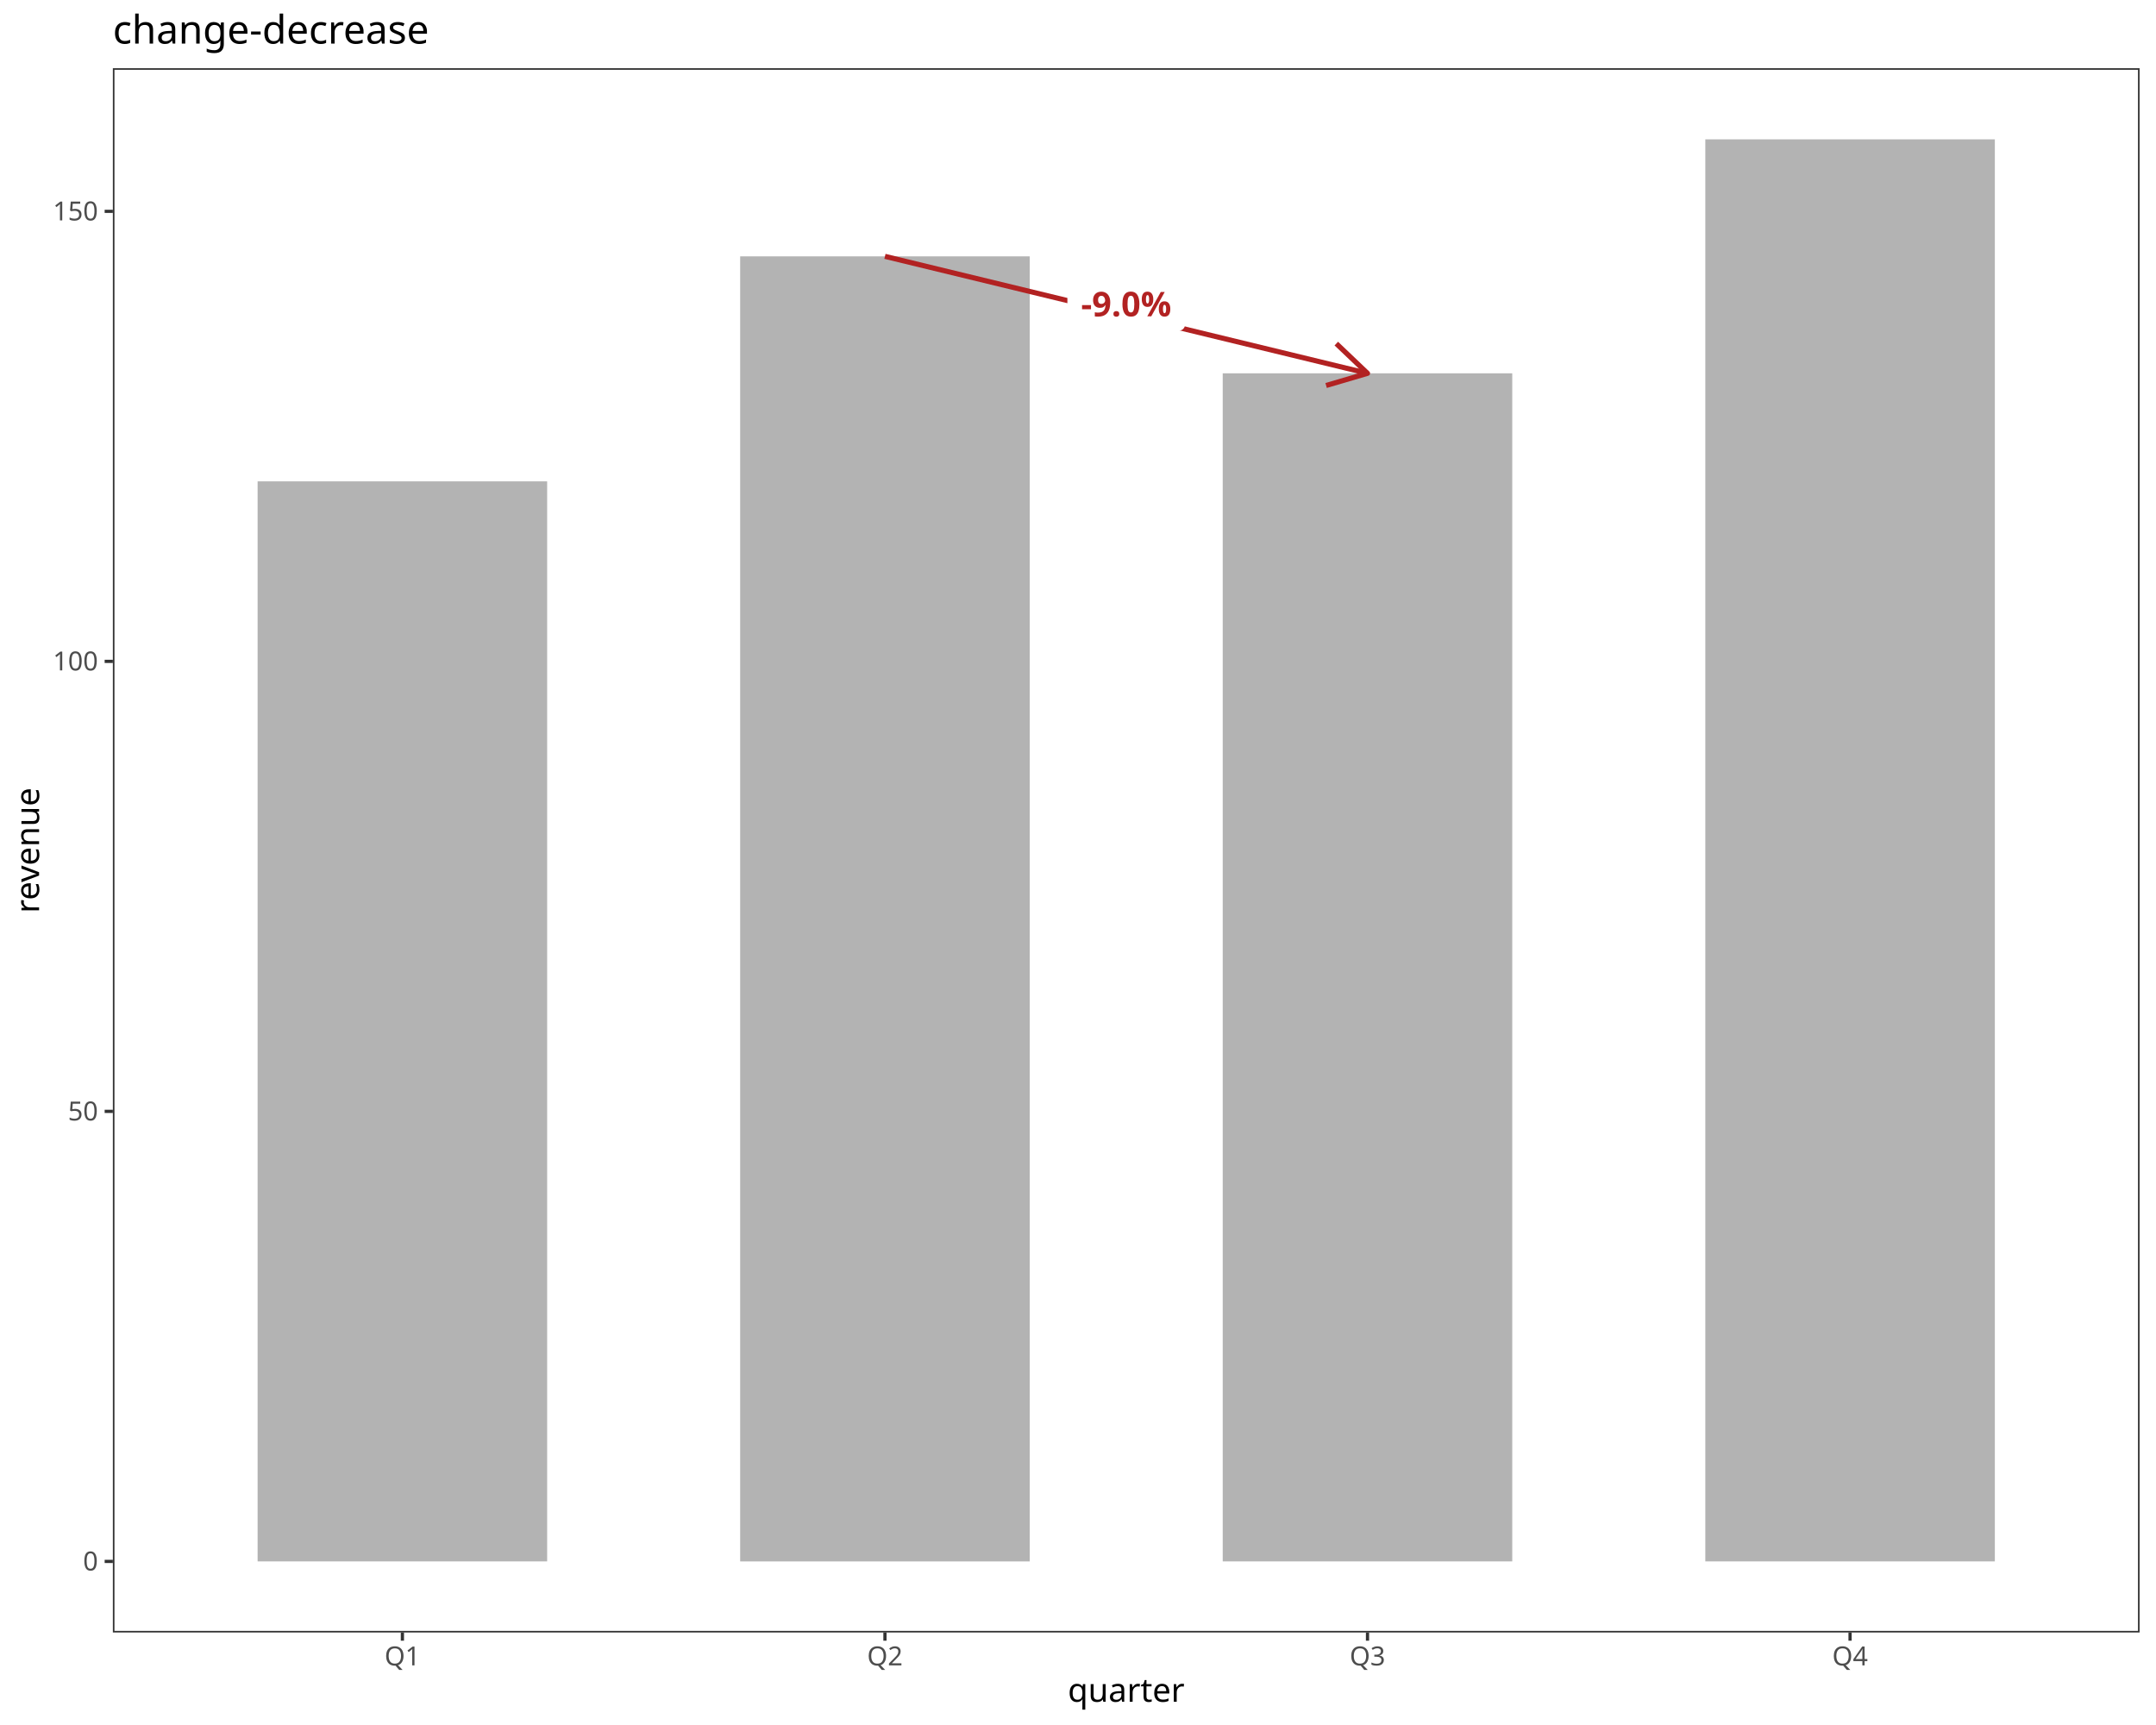
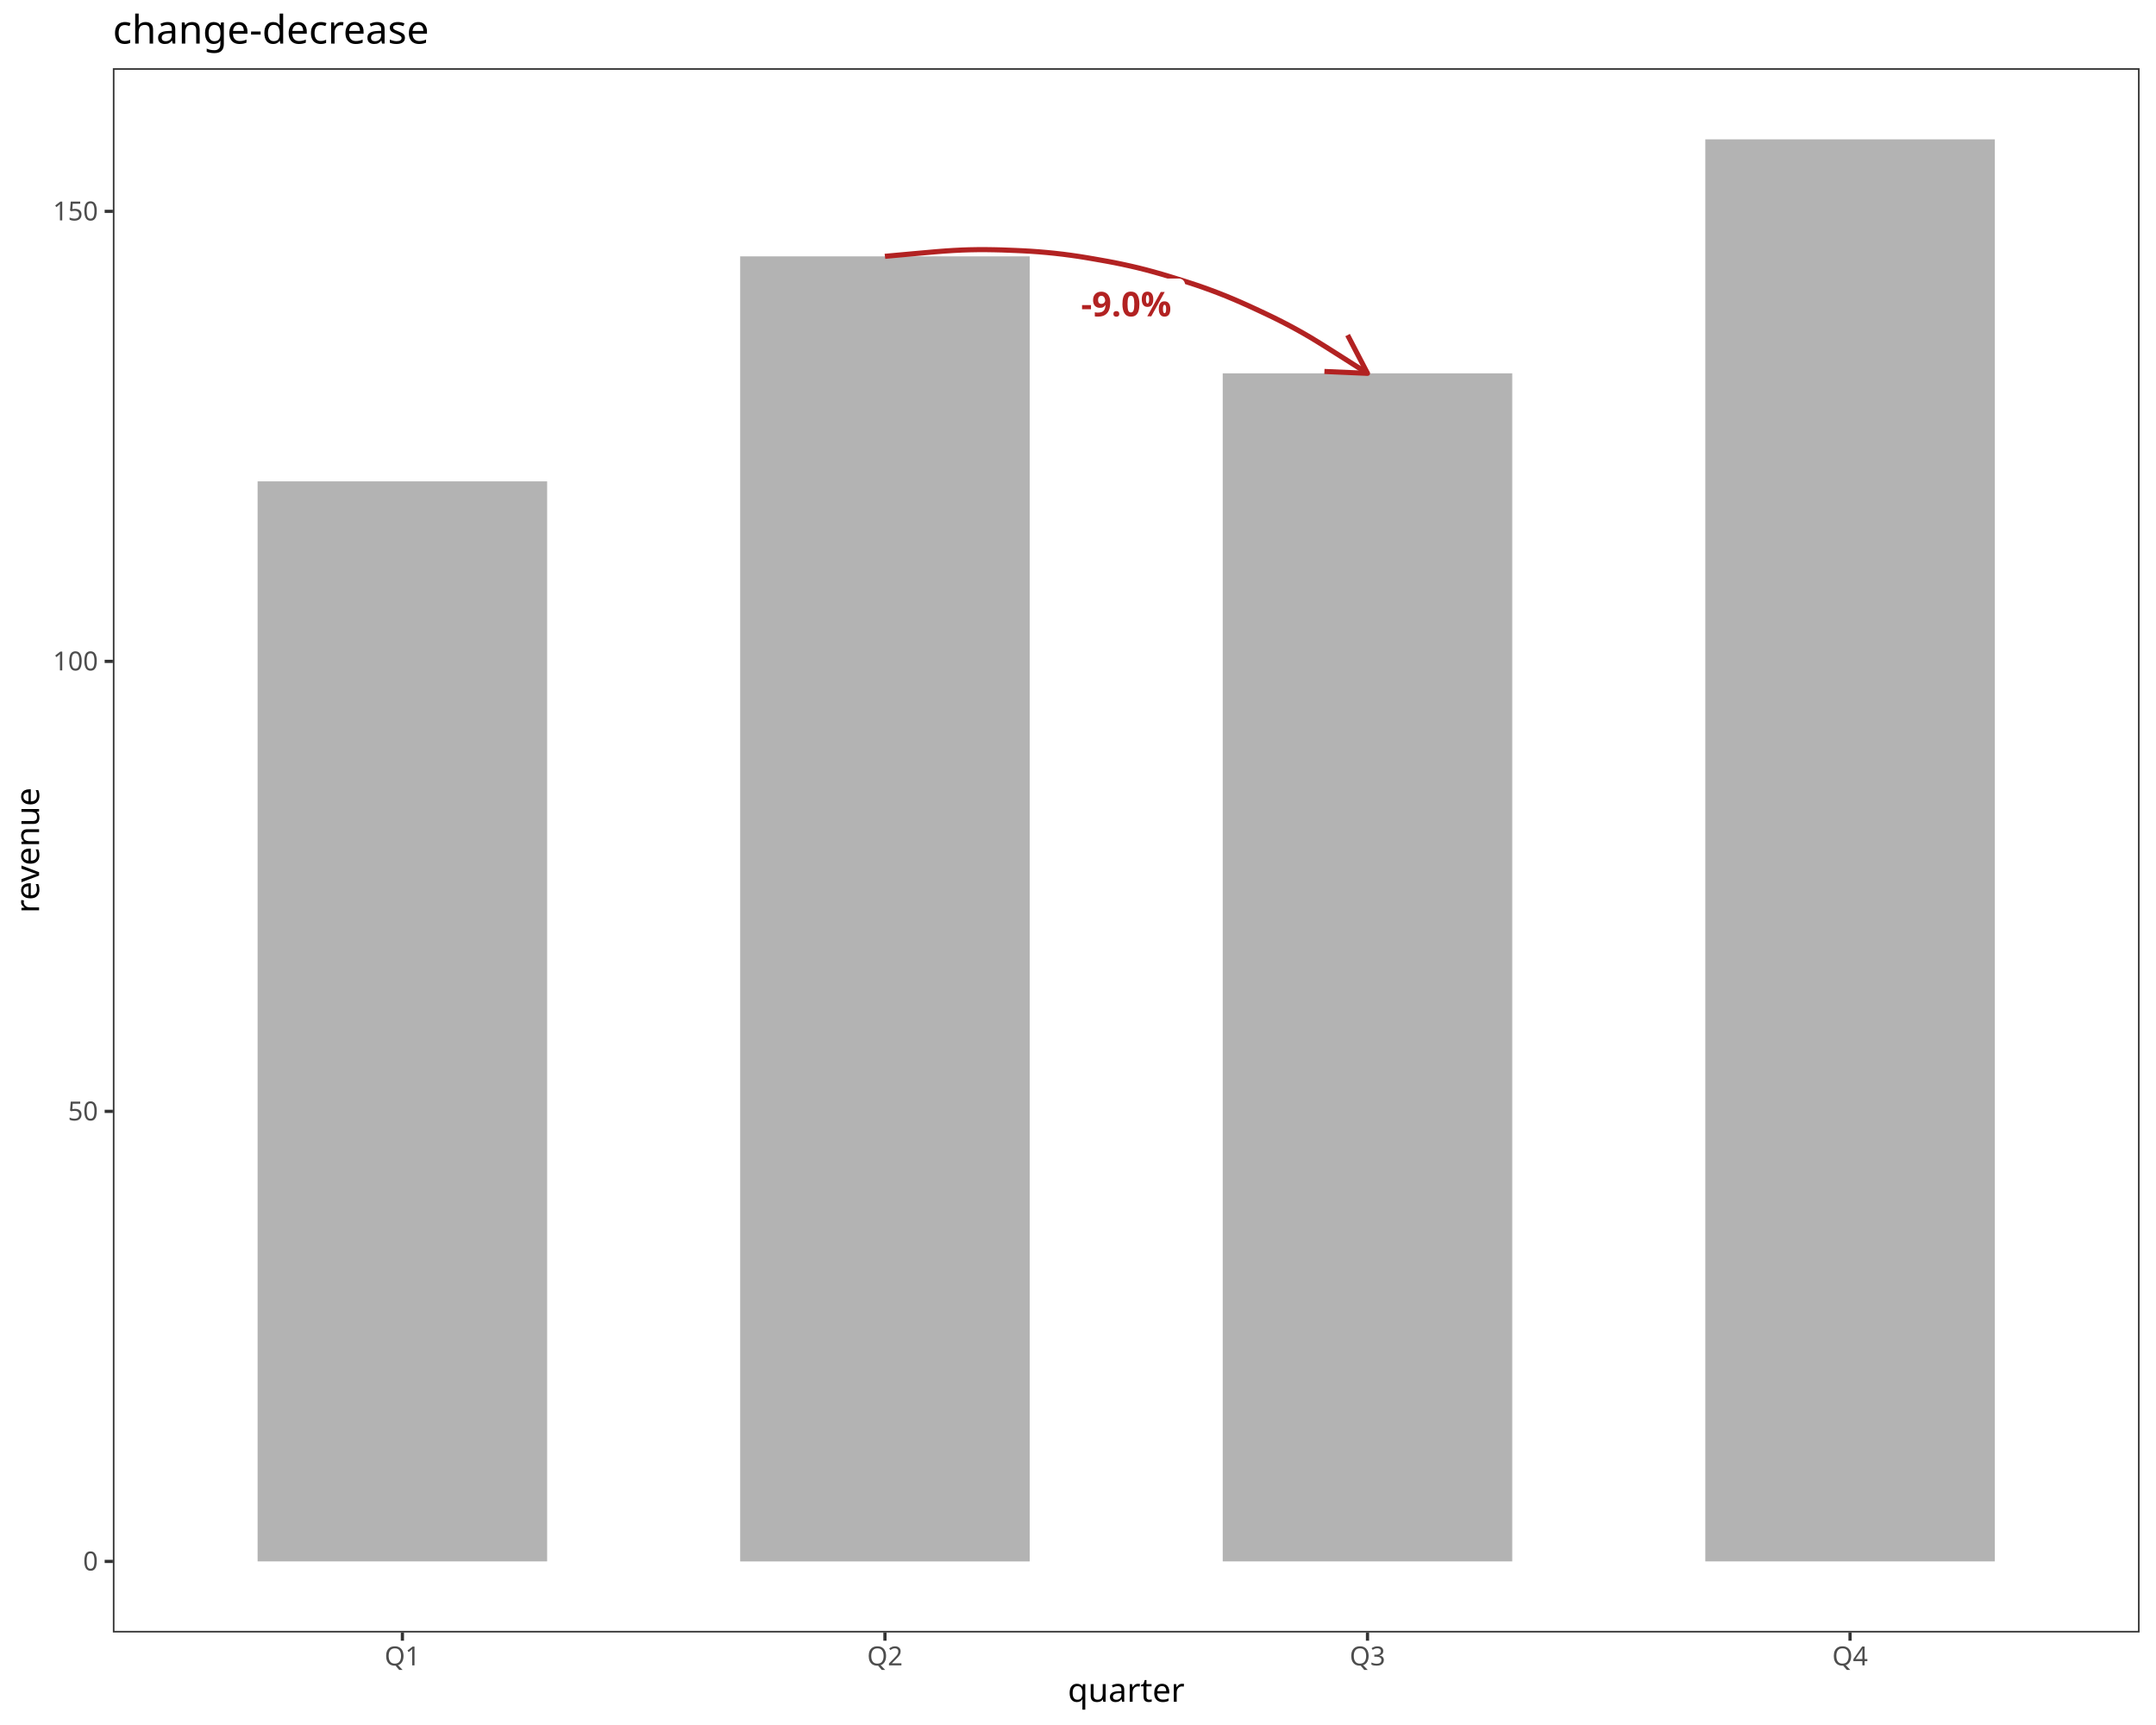
<svg xmlns="http://www.w3.org/2000/svg" class="svglite" data-engine-version="2.0" width="720.00pt" height="576.00pt" viewBox="0 0 720.00 576.00">
  <defs>
    <style type="text/css">
    .svglite line, .svglite polyline, .svglite polygon, .svglite path, .svglite rect, .svglite circle {
      fill: none;
      stroke: #000000;
      stroke-linecap: round;
      stroke-linejoin: round;
      stroke-miterlimit: 10.00;
    }
  </style>
  </defs>
  <rect width="100%" height="100%" style="stroke: none; fill: #FFFFFF;" />
  <defs>
    <clipPath id="cpMC4wMHw3MjAuMDB8MC4wMHw1NzYuMDA=">
      <rect x="0.00" y="0.00" width="720.00" height="576.00" />
    </clipPath>
  </defs>
  <g clip-path="url(#cpMC4wMHw3MjAuMDB8MC4wMHw1NzYuMDA=)">
    <rect x="0.00" y="0.00" width="720.00" height="576.00" style="stroke-width: 1.07; stroke: #FFFFFF; fill: #FFFFFF;" />
  </g>
  <defs>
    <clipPath id="cpMzcuNjl8NzE0LjUyfDIyLjc4fDU0NS4xMQ==">
      <rect x="37.69" y="22.78" width="676.83" height="522.33" />
    </clipPath>
  </defs>
  <g clip-path="url(#cpMzcuNjl8NzE0LjUyfDIyLjc4fDU0NS4xMQ==)">
    <rect x="37.69" y="22.78" width="676.83" height="522.33" style="stroke-width: 1.07; stroke: none; fill: #FFFFFF;" />
    <rect x="86.03" y="160.73" width="96.69" height="360.64" style="stroke-width: 1.07; stroke: none; stroke-linecap: butt; stroke-linejoin: miter; fill: #B3B3B3;" />
    <rect x="247.18" y="85.60" width="96.69" height="435.78" style="stroke-width: 1.07; stroke: none; stroke-linecap: butt; stroke-linejoin: miter; fill: #B3B3B3;" />
    <rect x="408.33" y="124.66" width="96.69" height="396.71" style="stroke-width: 1.07; stroke: none; stroke-linecap: butt; stroke-linejoin: miter; fill: #B3B3B3;" />
    <rect x="569.49" y="46.53" width="96.69" height="474.84" style="stroke-width: 1.07; stroke: none; stroke-linecap: butt; stroke-linejoin: miter; fill: #B3B3B3;" />
-     <line x1="295.53" y1="85.60" x2="456.68" y2="124.66" style="stroke-width: 1.71; stroke: #B22222; stroke-linecap: butt;" />
-     <polyline points="442.86,128.72 456.68,124.66 446.26,114.73 " style="stroke-width: 1.71; stroke: #B22222; stroke-linecap: butt;" />
+     <polyline points="295.53,85.60 295.69,85.58 296.63,85.49 298.72,85.30 301.80,85.02 305.40,84.69 308.99,84.37 312.37,84.07 315.51,83.82 318.47,83.63 321.33,83.49 323.77,83.41 326.59,83.36 329.37,83.36 332.04,83.40 334.55,83.46 336.93,83.55 339.24,83.64 341.63,83.75 344.17,83.89 346.85,84.08 349.63,84.32 352.04,84.56 354.85,84.88 357.60,85.24 360.24,85.62 362.73,86.02 365.07,86.42 367.35,86.82 369.71,87.24 372.20,87.71 374.83,88.25 377.56,88.85 379.92,89.40 382.66,90.09 385.34,90.81 387.91,91.54 390.32,92.26 392.59,92.96 394.80,93.65 397.08,94.38 399.49,95.17 402.03,96.05 404.65,97.00 406.92,97.86 409.54,98.90 412.11,99.97 414.56,101.03 416.86,102.06 419.01,103.05 421.11,104.03 423.28,105.05 425.56,106.15 427.97,107.36 430.44,108.64 432.57,109.79 435.05,111.17 437.53,112.61 440.08,114.16 442.79,115.84 445.68,117.67 448.74,119.61 451.76,121.53 454.28,123.13 455.91,124.18 456.59,124.61 456.68,124.66 " style="stroke-width: 1.71; stroke: #B22222; stroke-linecap: butt;" />
+     <polyline points="442.29,124.04 456.68,124.66 450.03,111.89 " style="stroke-width: 1.71; stroke: #B22222; stroke-linecap: butt;" />
    <polygon points="358.51,110.40 393.70,110.40 393.62,110.40 393.95,110.39 394.27,110.32 394.58,110.20 394.87,110.04 395.12,109.83 395.34,109.58 395.52,109.30 395.64,109.00 395.72,108.68 395.75,108.35 395.75,108.35 395.75,95.06 395.75,95.06 395.72,94.73 395.64,94.41 395.52,94.10 395.34,93.83 395.12,93.58 394.87,93.37 394.58,93.21 394.27,93.09 393.95,93.02 393.70,93.01 358.51,93.01 358.75,93.02 358.42,93.01 358.10,93.05 357.78,93.14 357.48,93.28 357.21,93.47 356.97,93.70 356.78,93.96 356.62,94.25 356.52,94.57 356.46,94.89 356.46,95.06 356.46,108.35 356.46,108.19 356.46,108.52 356.52,108.84 356.62,109.15 356.78,109.45 356.97,109.71 357.21,109.94 357.48,110.13 357.78,110.27 358.10,110.36 358.42,110.40 " style="stroke-width: 0.00; stroke: none; fill: #FFFFFF;" />
    <text x="376.10" y="105.62" text-anchor="middle" style="font-size: 11.38px; font-weight: bold; fill: #B22222; font-family: sans;" textLength="29.73px" lengthAdjust="spacingAndGlyphs">-9.0%</text>
    <rect x="37.69" y="22.78" width="676.83" height="522.33" style="stroke-width: 1.07; stroke: #333333;" />
  </g>
  <g clip-path="url(#cpMC4wMHw3MjAuMDB8MC4wMHw1NzYuMDA=)">
    <text x="32.76" y="524.40" text-anchor="end" style="font-size: 8.80px; fill: #4D4D4D; font-family: sans;" textLength="4.89px" lengthAdjust="spacingAndGlyphs">0</text>
    <text x="32.76" y="374.13" text-anchor="end" style="font-size: 8.80px; fill: #4D4D4D; font-family: sans;" textLength="9.79px" lengthAdjust="spacingAndGlyphs">50</text>
    <text x="32.76" y="223.86" text-anchor="end" style="font-size: 8.80px; fill: #4D4D4D; font-family: sans;" textLength="14.68px" lengthAdjust="spacingAndGlyphs">100</text>
    <text x="32.76" y="73.60" text-anchor="end" style="font-size: 8.80px; fill: #4D4D4D; font-family: sans;" textLength="14.68px" lengthAdjust="spacingAndGlyphs">150</text>
    <polyline points="34.95,521.37 37.69,521.37 " style="stroke-width: 1.07; stroke: #333333; stroke-linecap: butt;" />
    <polyline points="34.95,371.10 37.69,371.10 " style="stroke-width: 1.07; stroke: #333333; stroke-linecap: butt;" />
    <polyline points="34.95,220.84 37.69,220.84 " style="stroke-width: 1.07; stroke: #333333; stroke-linecap: butt;" />
    <polyline points="34.95,70.57 37.69,70.57 " style="stroke-width: 1.07; stroke: #333333; stroke-linecap: butt;" />
    <polyline points="134.38,547.85 134.38,545.11 " style="stroke-width: 1.07; stroke: #333333; stroke-linecap: butt;" />
    <polyline points="295.53,547.85 295.53,545.11 " style="stroke-width: 1.07; stroke: #333333; stroke-linecap: butt;" />
    <polyline points="456.68,547.85 456.68,545.11 " style="stroke-width: 1.07; stroke: #333333; stroke-linecap: butt;" />
    <polyline points="617.83,547.85 617.83,545.11 " style="stroke-width: 1.07; stroke: #333333; stroke-linecap: butt;" />
    <text x="134.38" y="556.10" text-anchor="middle" style="font-size: 8.80px; fill: #4D4D4D; font-family: sans;" textLength="11.74px" lengthAdjust="spacingAndGlyphs">Q1</text>
    <text x="295.53" y="556.10" text-anchor="middle" style="font-size: 8.80px; fill: #4D4D4D; font-family: sans;" textLength="11.74px" lengthAdjust="spacingAndGlyphs">Q2</text>
    <text x="456.68" y="556.10" text-anchor="middle" style="font-size: 8.80px; fill: #4D4D4D; font-family: sans;" textLength="11.74px" lengthAdjust="spacingAndGlyphs">Q3</text>
    <text x="617.83" y="556.10" text-anchor="middle" style="font-size: 8.80px; fill: #4D4D4D; font-family: sans;" textLength="11.74px" lengthAdjust="spacingAndGlyphs">Q4</text>
    <text x="376.10" y="568.24" text-anchor="middle" style="font-size: 11.00px; font-family: sans;" textLength="34.85px" lengthAdjust="spacingAndGlyphs">quarter</text>
    <text transform="translate(13.05,283.95) rotate(-90)" text-anchor="middle" style="font-size: 11.00px; font-family: sans;" textLength="39.76px" lengthAdjust="spacingAndGlyphs">revenue</text>
    <text x="37.69" y="14.56" style="font-size: 13.20px; font-family: sans;" textLength="102.03px" lengthAdjust="spacingAndGlyphs">change-decrease</text>
  </g>
</svg>
